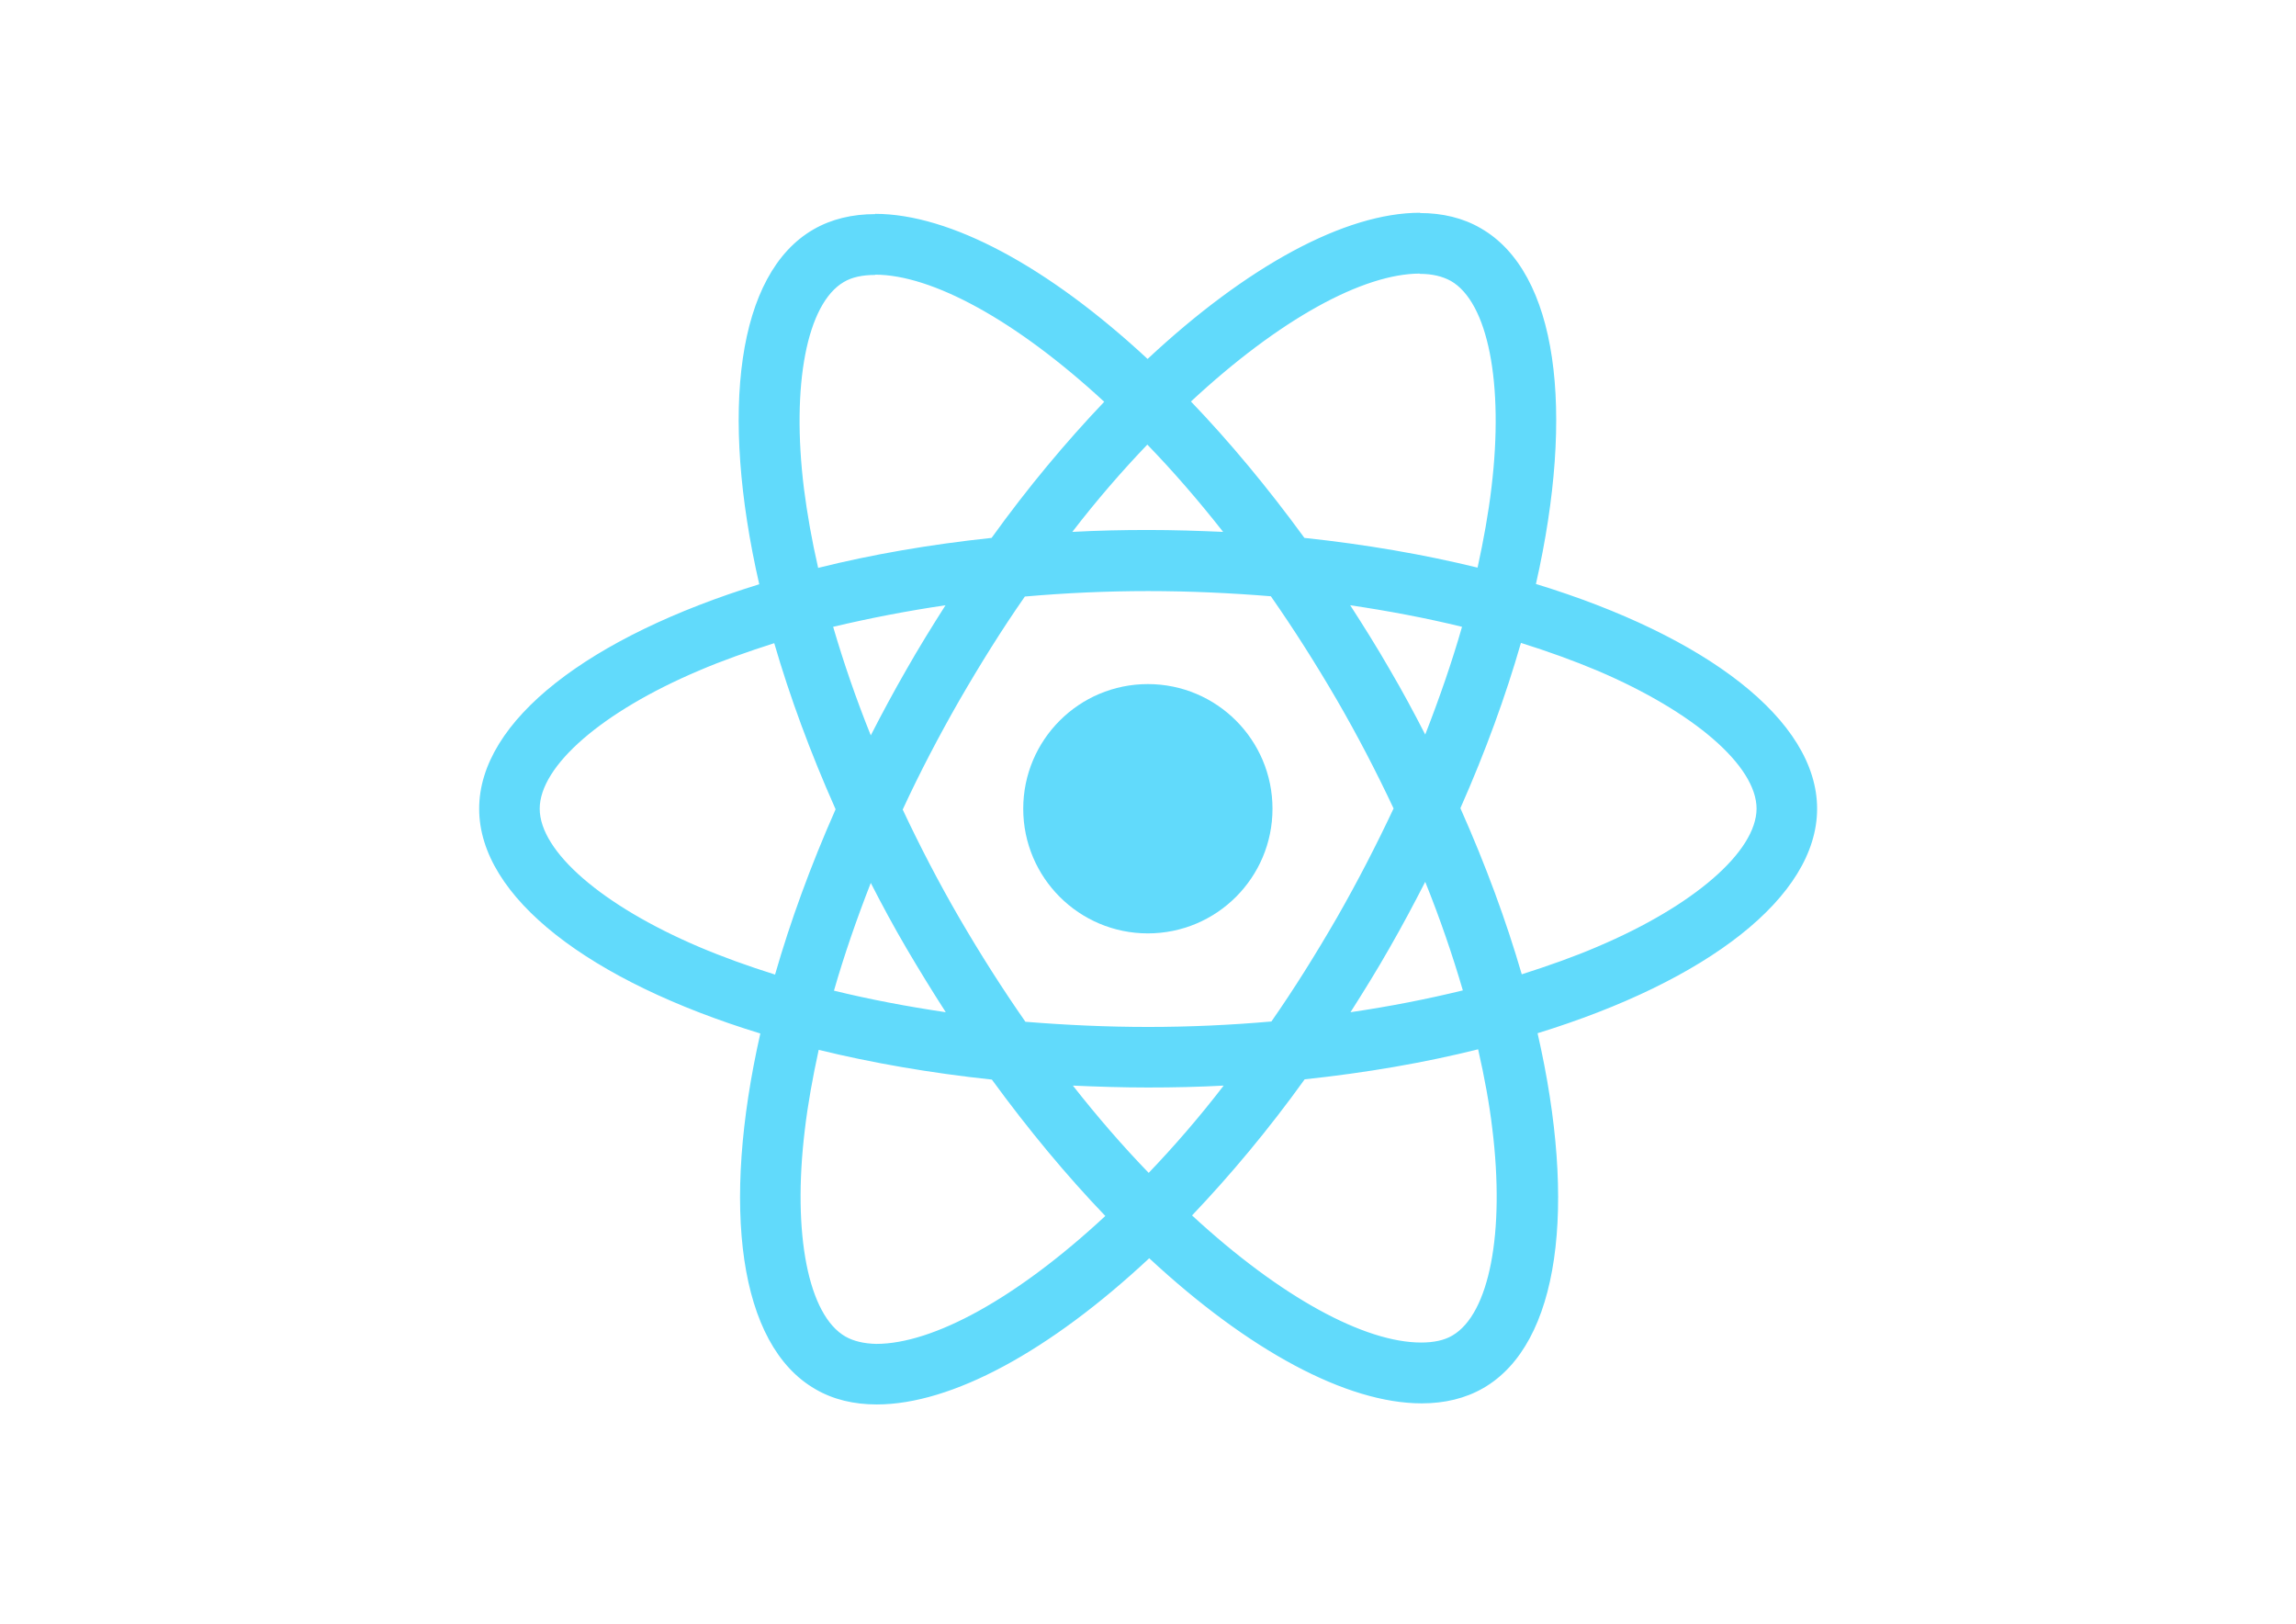
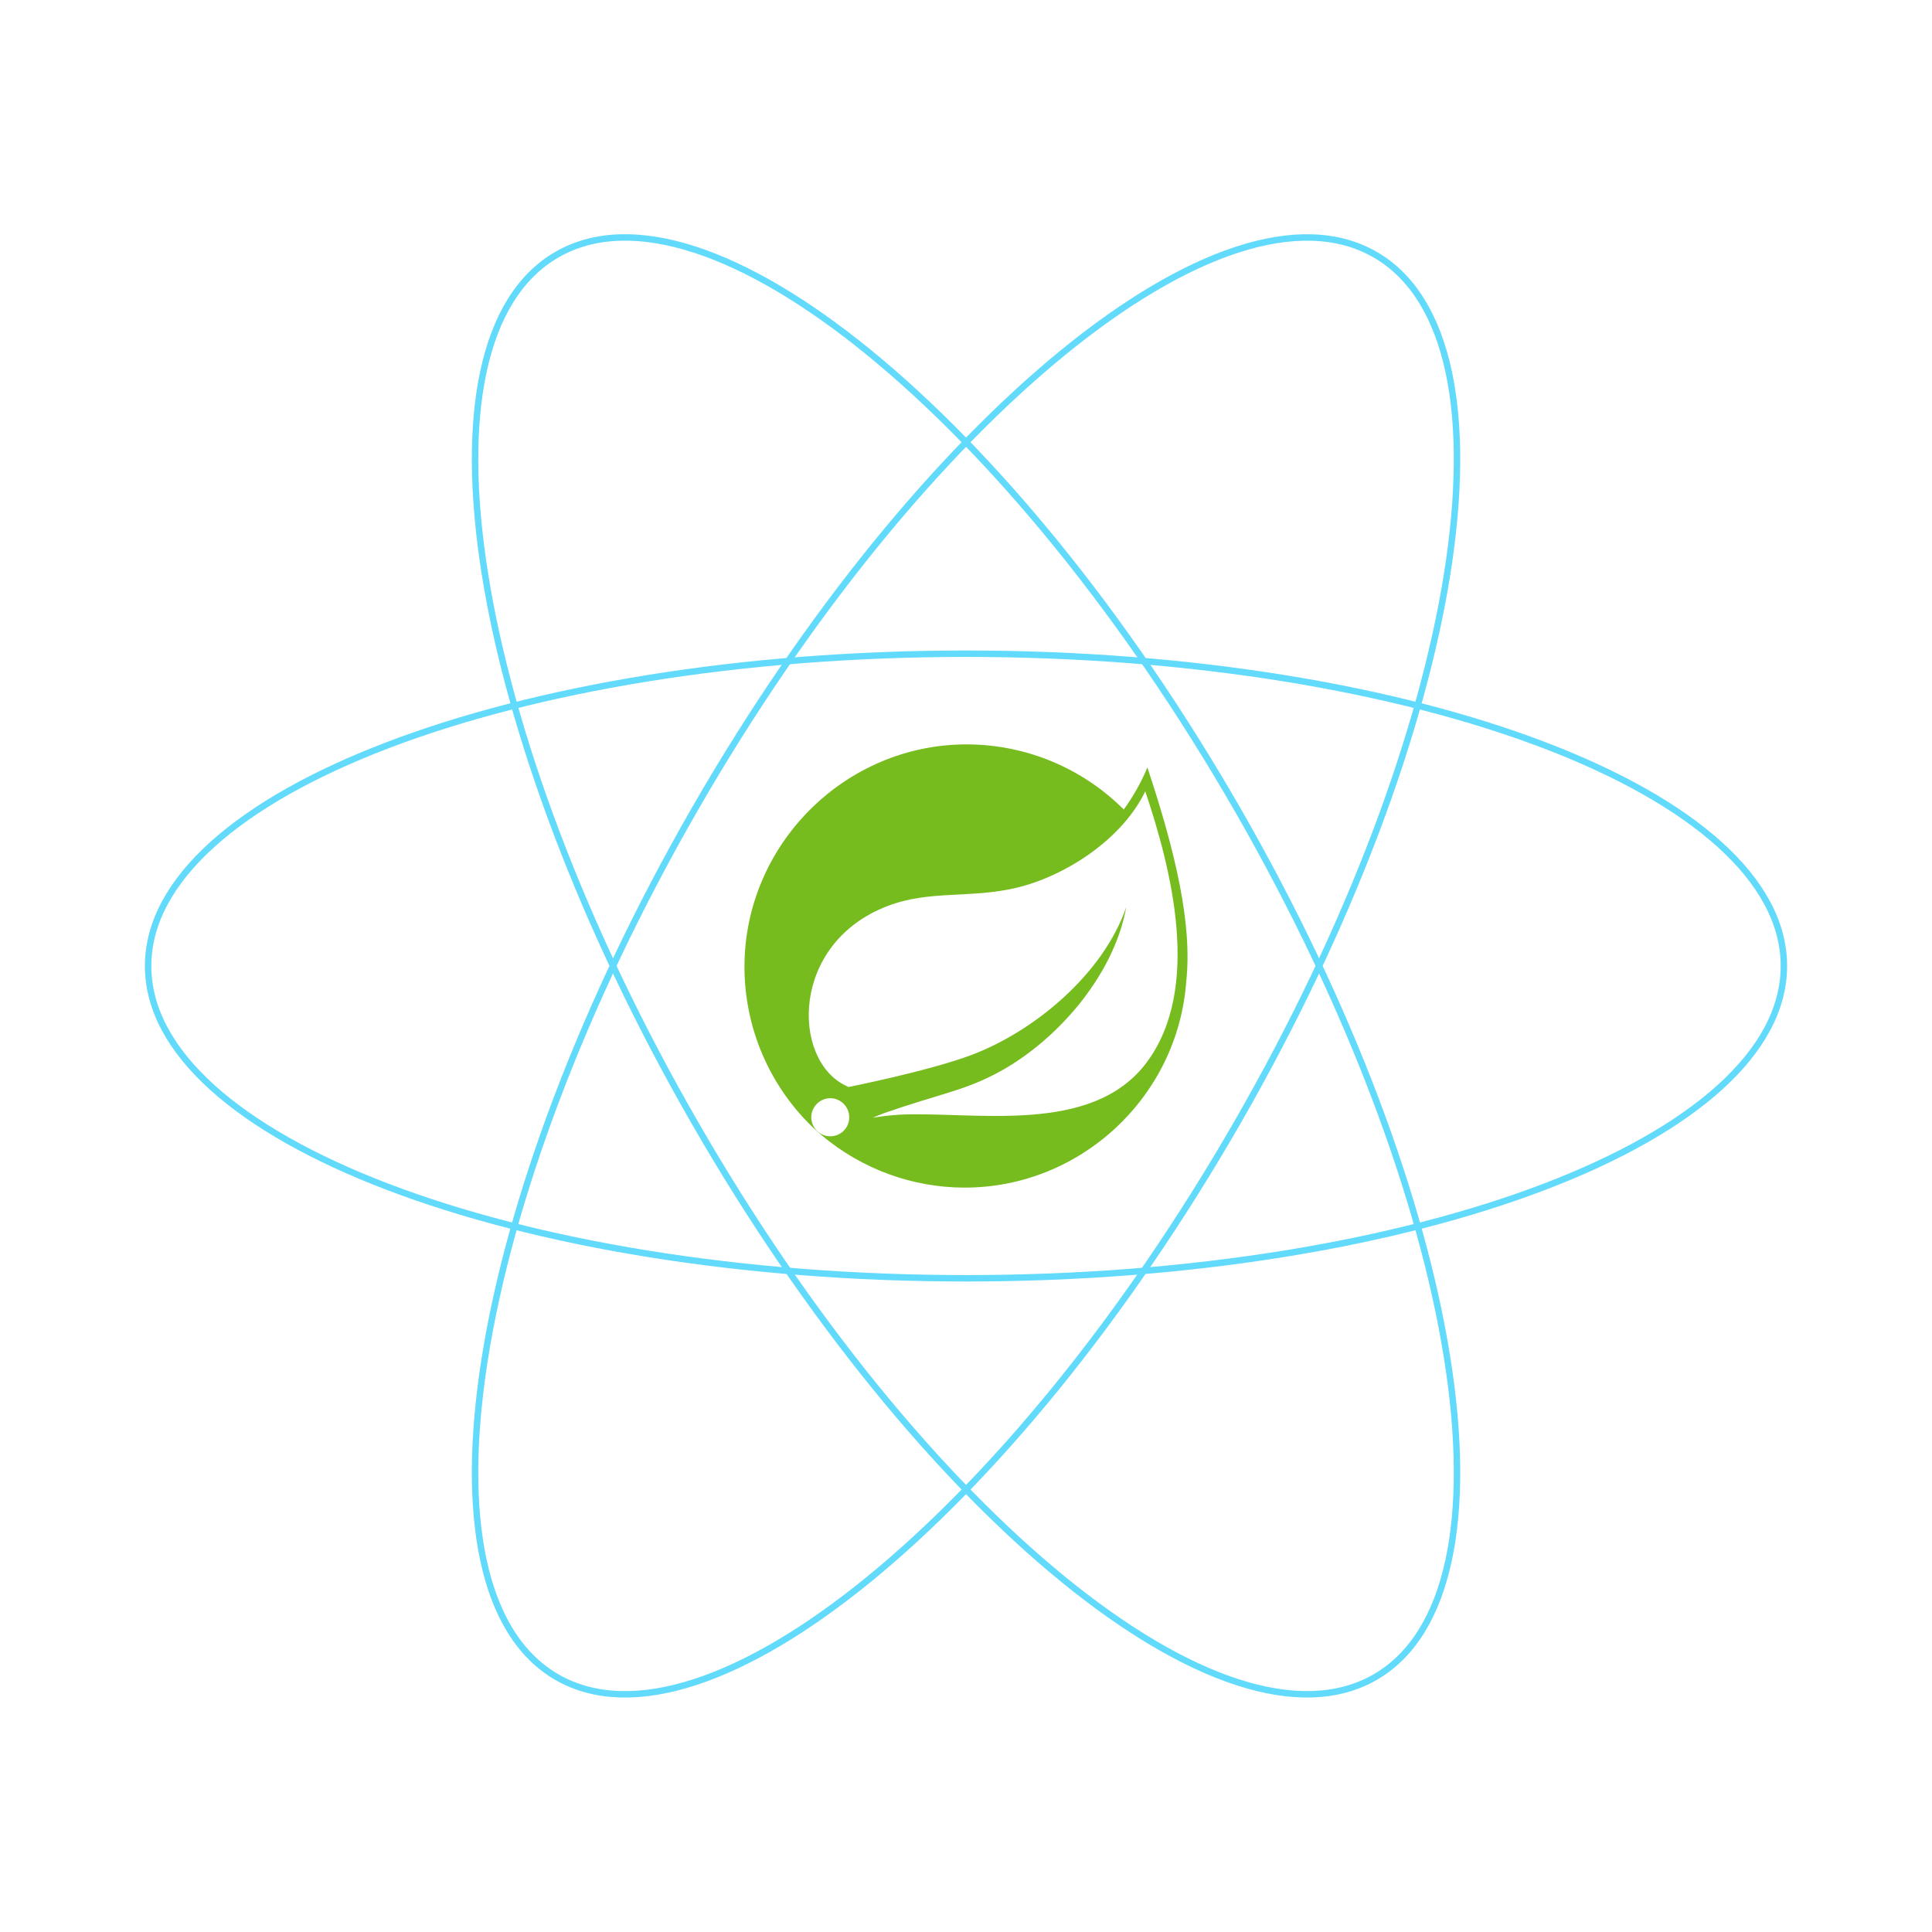
- <svg xmlns="http://www.w3.org/2000/svg" viewBox="0 0 841.9 595.3">
-   <g fill="#61DAFB">
-     <path d="M666.3 296.5c0-32.5-40.7-63.3-103.1-82.4 14.4-63.6 8-114.2-20.2-130.4-6.5-3.8-14.1-5.6-22.4-5.6v22.3c4.6 0 8.3.9 11.4 2.6 13.6 7.8 19.5 37.5 14.9 75.7-1.1 9.4-2.9 19.3-5.1 29.4-19.6-4.8-41-8.5-63.5-10.9-13.5-18.5-27.5-35.3-41.6-50 32.6-30.3 63.2-46.9 84-46.9V78c-27.5 0-63.5 19.6-99.9 53.6-36.4-33.8-72.4-53.2-99.9-53.2v22.3c20.7 0 51.4 16.5 84 46.6-14 14.7-28 31.4-41.3 49.9-22.6 2.4-44 6.1-63.6 11-2.3-10-4-19.7-5.2-29-4.7-38.2 1.1-67.9 14.6-75.8 3-1.8 6.9-2.6 11.5-2.6V78.5c-8.4 0-16 1.8-22.6 5.6-28.1 16.2-34.4 66.7-19.9 130.1-62.2 19.2-102.7 49.9-102.7 82.3 0 32.5 40.7 63.3 103.1 82.4-14.4 63.6-8 114.2 20.2 130.4 6.5 3.8 14.1 5.6 22.5 5.6 27.5 0 63.5-19.6 99.9-53.6 36.4 33.8 72.4 53.2 99.9 53.2 8.4 0 16-1.8 22.6-5.6 28.1-16.2 34.4-66.7 19.9-130.1 62-19.1 102.5-49.9 102.5-82.3zm-130.2-66.7c-3.7 12.9-8.3 26.2-13.5 39.5-4.1-8-8.4-16-13.1-24-4.6-8-9.5-15.8-14.4-23.4 14.2 2.1 27.9 4.7 41 7.9zm-45.8 106.5c-7.8 13.5-15.8 26.3-24.1 38.2-14.9 1.3-30 2-45.2 2-15.1 0-30.2-.7-45-1.9-8.3-11.9-16.4-24.6-24.2-38-7.6-13.1-14.5-26.4-20.8-39.8 6.2-13.4 13.2-26.8 20.7-39.9 7.8-13.5 15.8-26.3 24.1-38.2 14.9-1.3 30-2 45.2-2 15.1 0 30.2.7 45 1.9 8.3 11.9 16.4 24.6 24.2 38 7.6 13.1 14.5 26.4 20.8 39.8-6.3 13.4-13.2 26.8-20.7 39.9zm32.3-13c5.4 13.4 10 26.8 13.8 39.8-13.1 3.2-26.9 5.9-41.2 8 4.9-7.7 9.8-15.6 14.4-23.7 4.6-8 8.9-16.1 13-24.1zM421.2 430c-9.3-9.6-18.6-20.3-27.8-32 9 .4 18.2.7 27.5.7 9.4 0 18.7-.2 27.8-.7-9 11.7-18.3 22.4-27.5 32zm-74.4-58.9c-14.2-2.1-27.9-4.7-41-7.9 3.7-12.9 8.3-26.2 13.5-39.5 4.1 8 8.4 16 13.1 24 4.7 8 9.5 15.8 14.4 23.4zM420.7 163c9.3 9.6 18.6 20.3 27.8 32-9-.4-18.2-.7-27.5-.7-9.4 0-18.7.2-27.8.7 9-11.7 18.3-22.4 27.5-32zm-74 58.9c-4.9 7.7-9.8 15.6-14.4 23.7-4.6 8-8.9 16-13 24-5.4-13.4-10-26.8-13.8-39.8 13.1-3.1 26.9-5.8 41.2-7.9zm-90.5 125.2c-35.4-15.1-58.3-34.9-58.3-50.6 0-15.7 22.9-35.6 58.3-50.6 8.6-3.7 18-7 27.7-10.1 5.7 19.6 13.2 40 22.5 60.9-9.2 20.8-16.6 41.1-22.2 60.6-9.9-3.1-19.3-6.5-28-10.2zM310 490c-13.6-7.8-19.5-37.5-14.9-75.7 1.1-9.4 2.9-19.3 5.1-29.4 19.6 4.8 41 8.5 63.5 10.9 13.5 18.5 27.5 35.3 41.6 50-32.6 30.3-63.2 46.9-84 46.9-4.5-.1-8.3-1-11.3-2.7zm237.2-76.2c4.7 38.2-1.1 67.9-14.6 75.8-3 1.8-6.9 2.6-11.5 2.6-20.7 0-51.4-16.5-84-46.6 14-14.7 28-31.4 41.3-49.9 22.6-2.4 44-6.1 63.6-11 2.3 10.1 4.1 19.8 5.2 29.1zm38.5-66.7c-8.6 3.7-18 7-27.7 10.1-5.7-19.6-13.2-40-22.5-60.9 9.2-20.8 16.6-41.1 22.2-60.6 9.9 3.1 19.3 6.5 28.1 10.2 35.4 15.1 58.3 34.9 58.3 50.6-.1 15.7-23 35.6-58.4 50.6zM320.8 78.4z" />
-     <circle cx="420.9" cy="296.5" r="45.7" />
-     <path d="M520.5 78.1z" />
+ <svg xmlns="http://www.w3.org/2000/svg" version="1.1" width="300" height="300" viewBox="0 0 300 300">
+   <g transform="matrix(0.32 0 0 0.32 150 150)">
+     <g transform="matrix(36.08 0 0 36.08 0 0)">
+       <ellipse style="stroke: rgb(97,218,251); stroke-width: 1; stroke-dasharray: none; stroke-linecap: butt; stroke-dashoffset: 0; stroke-linejoin: miter; stroke-miterlimit: 4; fill: none; fill-rule: nonzero; opacity: 1;" vector-effect="non-scaling-stroke" cx="0" cy="0" rx="11" ry="4.2" />
+     </g>
+     <g transform="matrix(18.04 31.38 -31.38 18.04 0.02 -0.06)">
+       <ellipse style="stroke: rgb(97,218,251); stroke-width: 1; stroke-dasharray: none; stroke-linecap: butt; stroke-dashoffset: 0; stroke-linejoin: miter; stroke-miterlimit: 4; fill: none; fill-rule: nonzero; opacity: 1;" vector-effect="non-scaling-stroke" cx="0" cy="0" rx="11" ry="4.2" />
+     </g>
+     <g transform="matrix(-18.04 31.38 -31.38 -18.04 0.02 -0.05)">
+       <ellipse style="stroke: rgb(97,218,251); stroke-width: 1; stroke-dasharray: none; stroke-linecap: butt; stroke-dashoffset: 0; stroke-linejoin: miter; stroke-miterlimit: 4; fill: none; fill-rule: nonzero; opacity: 1;" vector-effect="non-scaling-stroke" cx="0" cy="0" rx="11" ry="4.2" />
+     </g>
+     <g transform="matrix(0.28 0 0 0.28 0 0)">
+       <path style="stroke: rgb(0,0,0); stroke-width: 0; stroke-dasharray: none; stroke-linecap: butt; stroke-dashoffset: 0; stroke-linejoin: miter; stroke-miterlimit: 4; fill: rgb(119,188,31); fill-rule: nonzero; opacity: 1;" vector-effect="non-scaling-stroke" transform=" translate(-383.93, -384.05)" d="M 698.3 40 C 687.5 65.8 673.8 90.3 657.3 112.8 C 585.1 40.6 487.1 0 385 0 C 173.8 0 0 174 0 385.5 C 0 491 43.2 592 119.6 664.8 L 133.8 677.4 C 203.2 735.9 291.1 768.1 381.8 768.1 C 582.6 768.1 751.4 610.7 765.7 410.1 C 776.2 311.9 747.4 187.7 698.3 40 z M 174.3 667 C 168.1 674.7 158.6 679.2 148.7 679.2 C 130.6 679.2 115.8 664.3 115.8 646.2 C 115.8 628.1 130.7 613.2 148.7 613.2 C 156.2 613.2 163.6 615.8 169.4 620.6 C 183.5 632 185.7 652.9 174.3 667 z M 696.7 551.6 C 601.7 678.3 398.8 635.6 268.7 641.7 C 268.7 641.7 245.6 643.1 222.4 646.9 C 222.4 646.9 231.1 643.2 242.4 638.9 C 333.7 607.1 376.9 600.9 432.4 572.4 C 536.9 519.2 640.2 402.8 661.7 281.7 C 621.9 398.2 501.3 498.3 391.4 539 C 316.1 566.8 180.1 593.8 180.1 593.8 L 174.6 590.9 C 82 545.8 79.2 345.1 247.5 280.3 C 321.2 251.9 391.7 267.5 471.3 248.5 C 556.3 228.3 654.6 164.5 694.6 81.3 C 739.4 214.4 793.3 422.8 696.7 551.6 z" stroke-linecap="round" />
+     </g>
  </g>
</svg>
